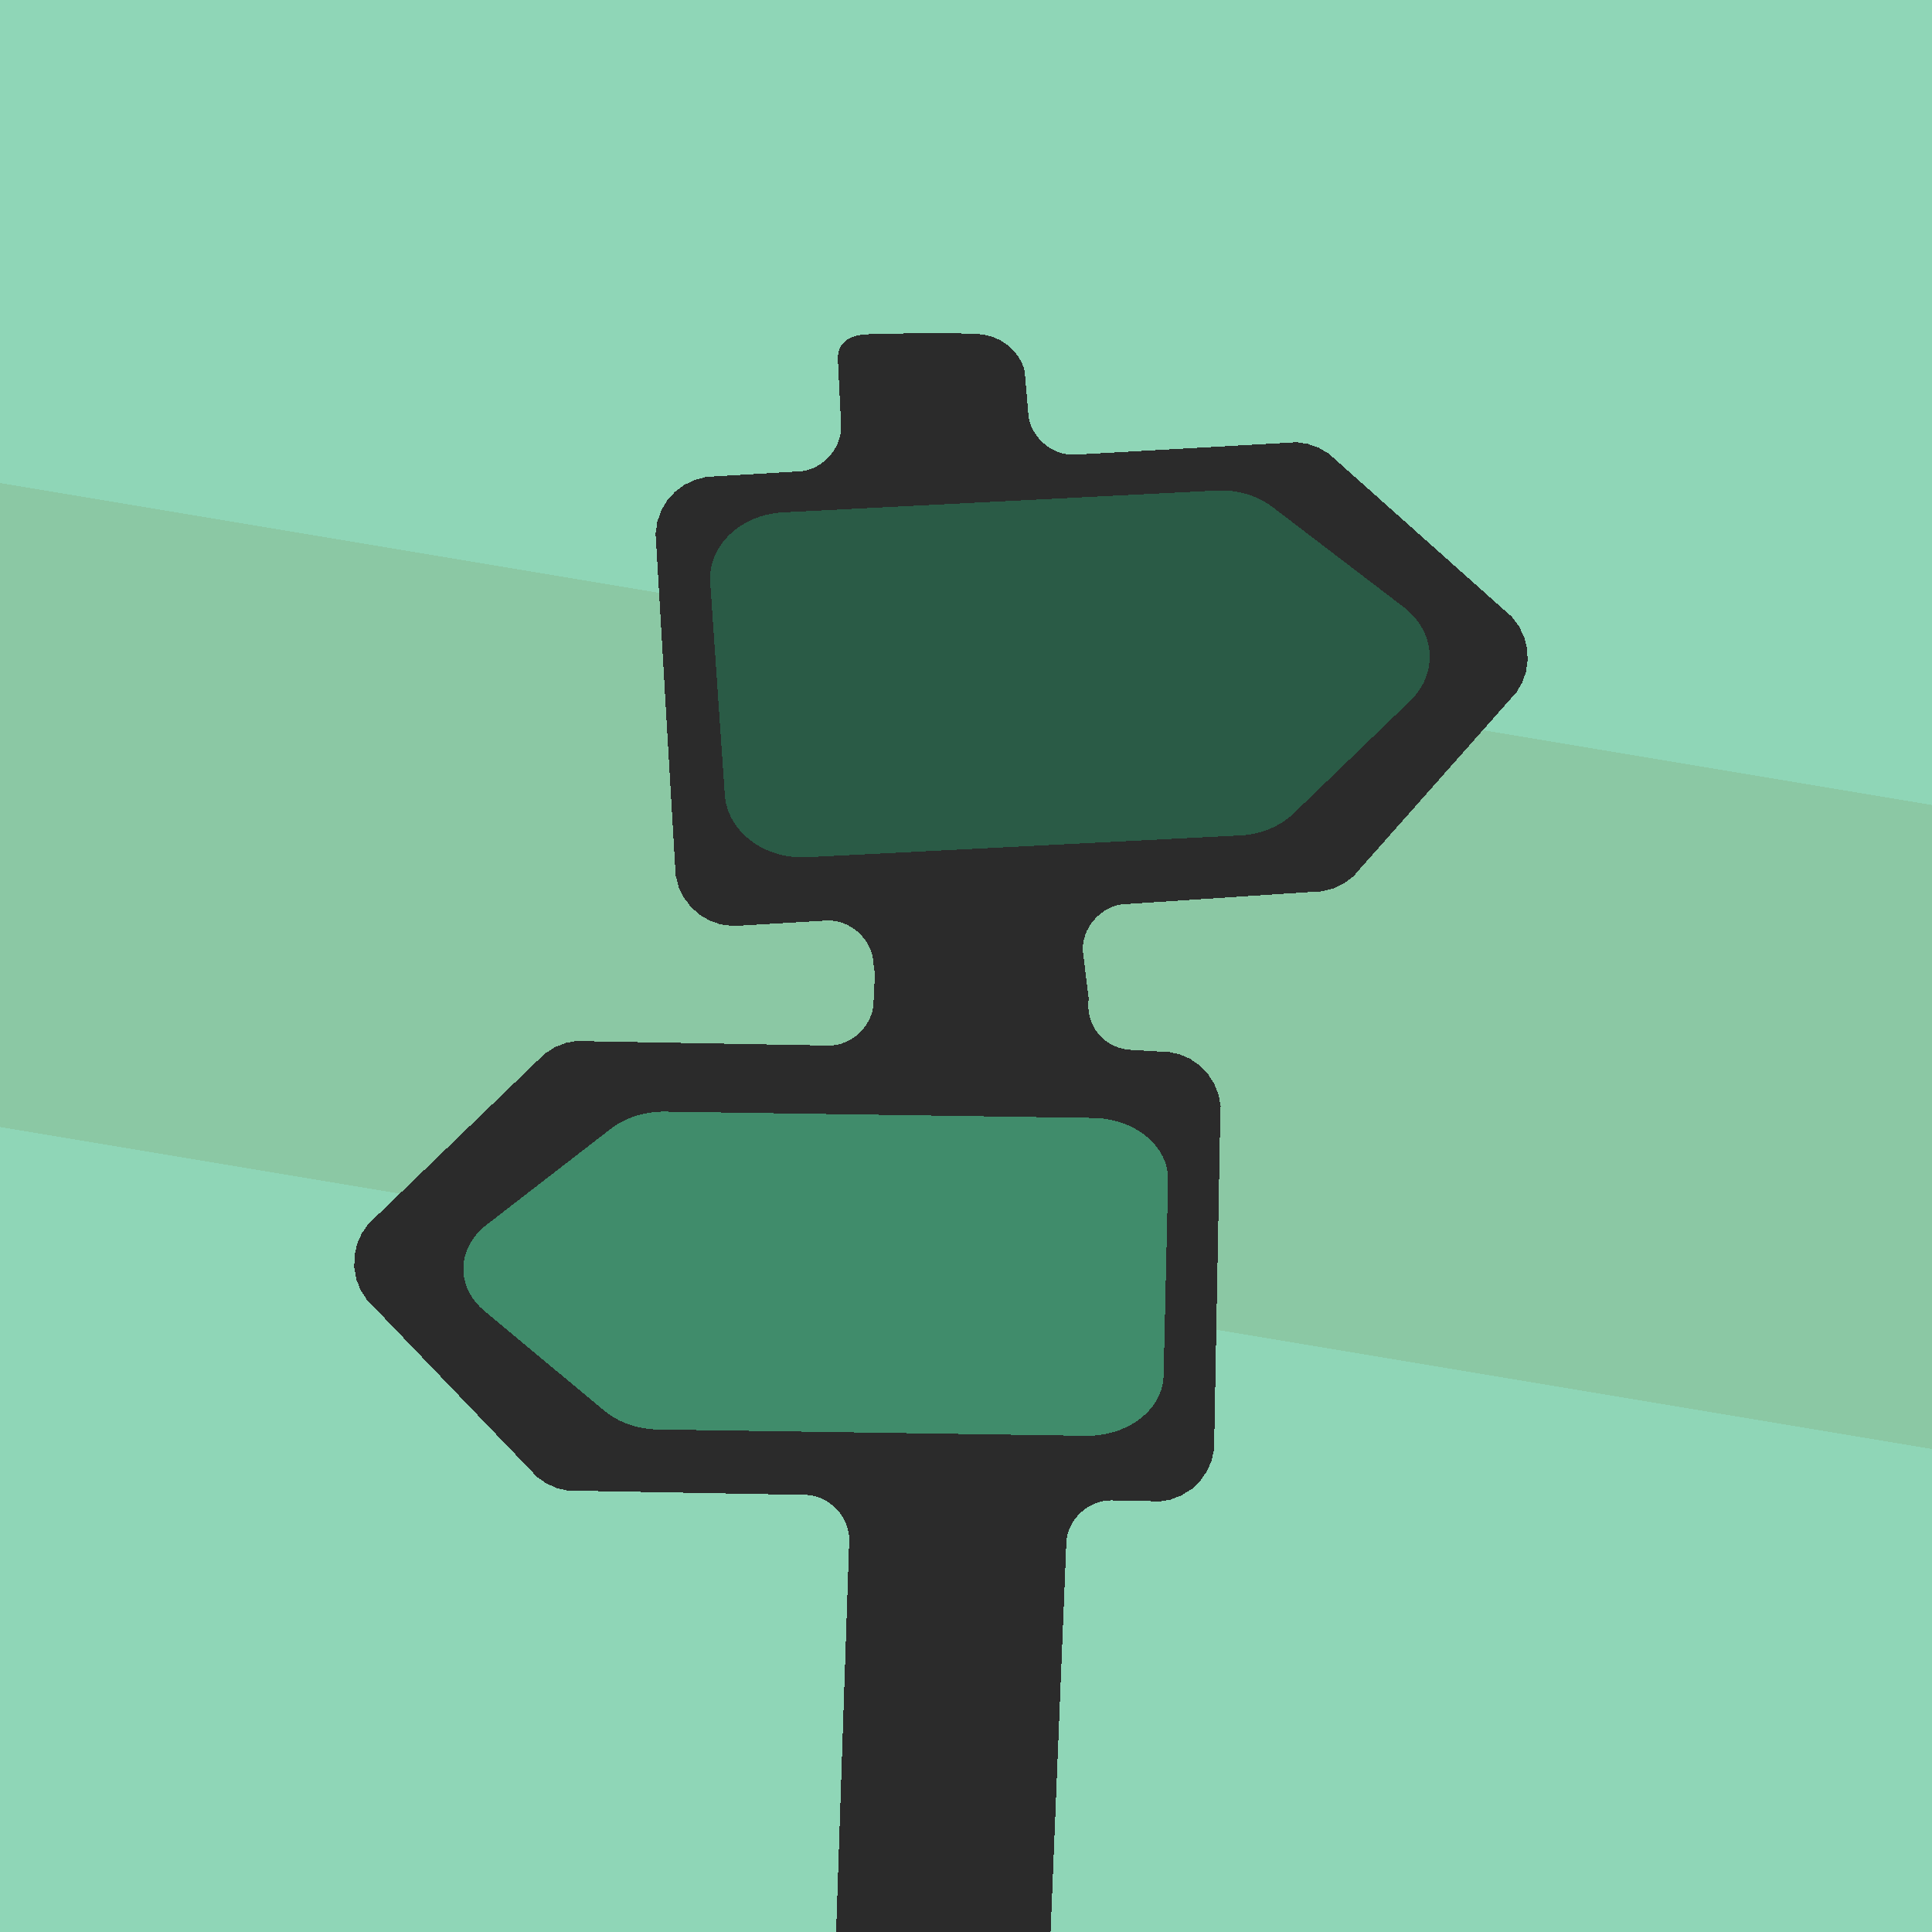
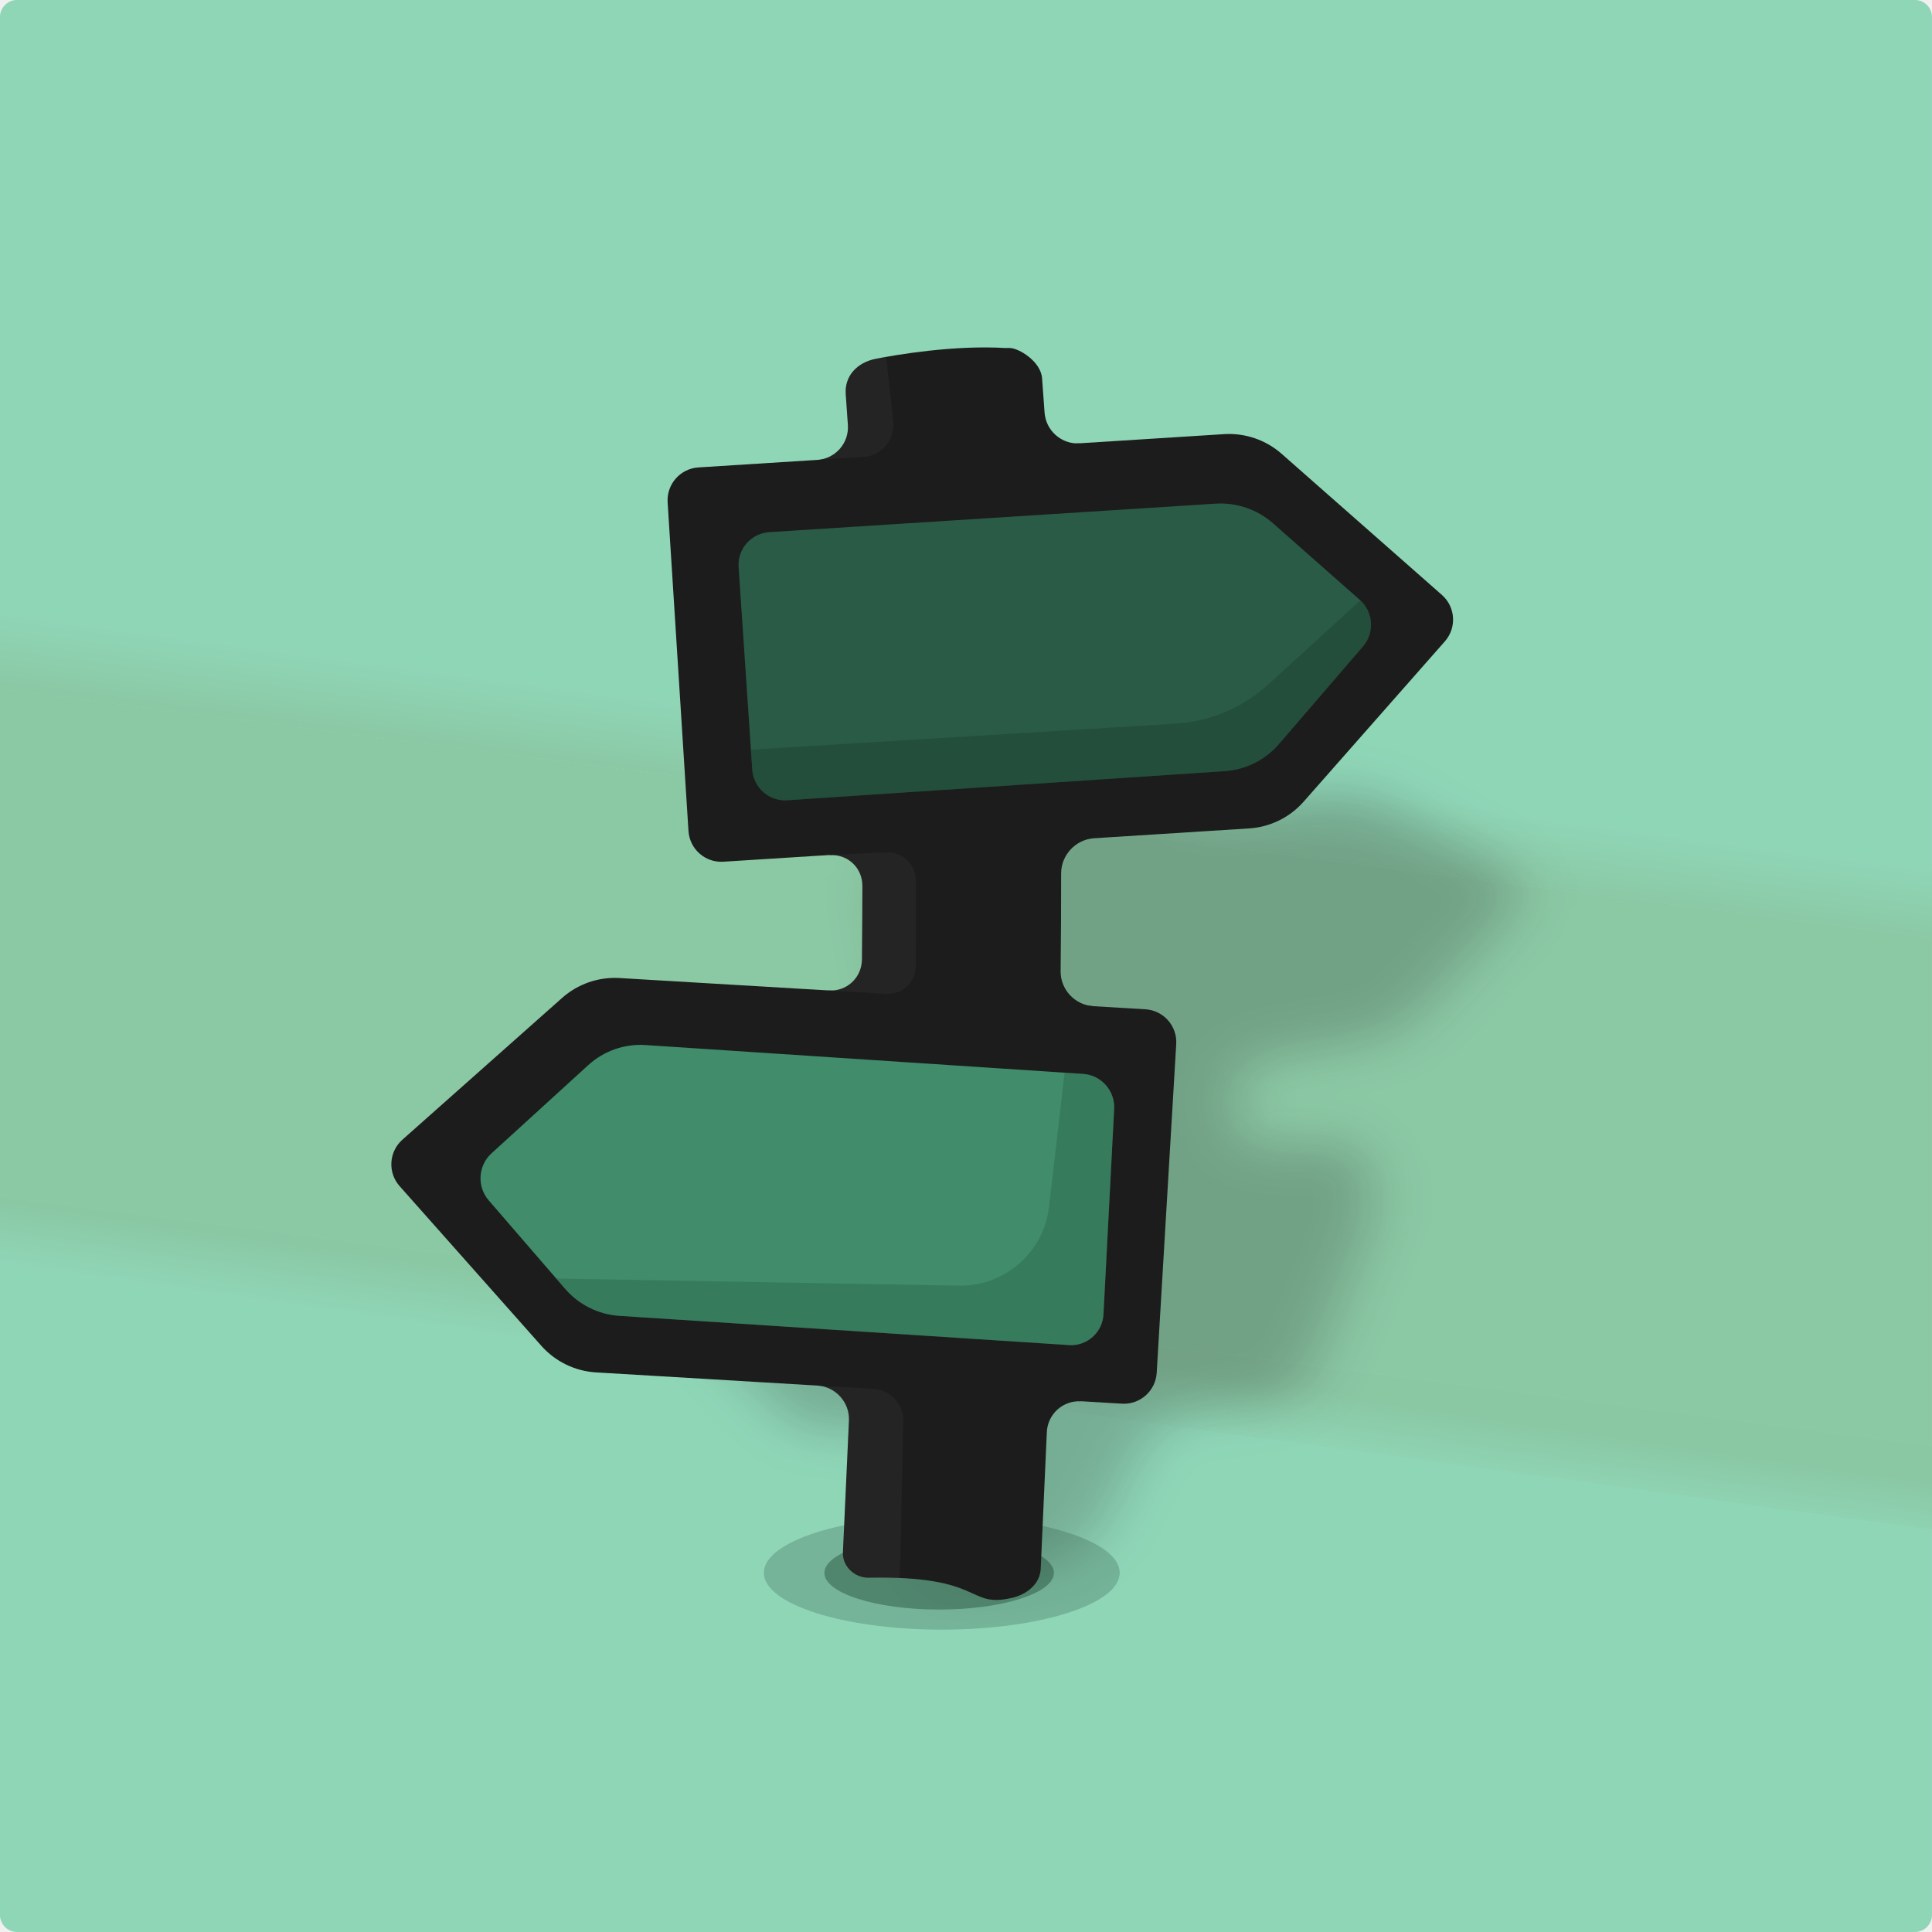
- <svg xmlns="http://www.w3.org/2000/svg" width="48" height="48" viewBox="0 0 48 48" version="1.1" id="svg55" shape-rendering="crispEdges">
-   <defs id="defs52">
-     <clipPath clipPathUnits="userSpaceOnUse" id="clipPath15849">
-       <path style="fill:#6f5610;fill-opacity:0.113;stroke:none;stroke-width:1.05px;stroke-linecap:butt;stroke-linejoin:miter;stroke-opacity:1" d="M 3,16 5.205,31 46,32 43.795,18 Z" id="path15851" />
-     </clipPath>
+ <svg xmlns="http://www.w3.org/2000/svg" width="48" height="48" shape-rendering="auto" version="1.1" viewBox="0 0 48 48">
+   <defs>
+     <filter id="c" x="-.129" y="-.08" width="1.258" height="1.16" color-interpolation-filters="sRGB">
+       <feGaussianBlur stdDeviation="1.335" />
+     </filter>
+     <linearGradient id="a" x1="6.428" x2="6.285" y1="29.483" y2="31.251" gradientTransform="matrix(1.3731 .12147 -.085514 .96667 -7.6575 .61413)" gradientUnits="userSpaceOnUse">
+       <stop stop-color="#8ac7a3" offset="0" />
+       <stop stop-color="#8fd6b7" offset="1" />
+     </linearGradient>
+     <linearGradient id="b" x1="5.691" x2="5.818" y1="16.583" y2="14.567" gradientTransform="matrix(1.3731 .12147 -.085514 .96667 -7.6575 .61413)" gradientUnits="userSpaceOnUse">
+       <stop stop-color="#8bc8a4" offset="0" />
+       <stop stop-color="#8fd6b7" offset="1" />
+     </linearGradient>
  </defs>
-   <g id="layer5" style="display:none">
-     <rect style="opacity:1;fill:#ffffff;fill-opacity:1;stroke:none;stroke-width:0.2;stroke-linecap:round;stroke-linejoin:round;stroke-miterlimit:4;stroke-dasharray:none;stroke-dashoffset:0;stroke-opacity:1;stop-color:#000000" id="rect6631" width="48" height="48" x="0" y="0" />
+   <g display="none">
+     <rect width="48" height="48" fill="#112119" stop-color="#000000" />
  </g>
-   <g id="layer2" style="display:inline" />
-   <g id="layer1" style="display:inline">
-     <g id="g17353" transform="matrix(1.065155,0,0,1.043104,-1.838676,-1.099675)" style="display:inline">
-       <path style="display:inline;fill:#8fd6b7;stroke:none;stroke-width:1.069px;stroke-linecap:butt;stroke-linejoin:miter;stroke-opacity:1" d="M 46.79,47.071 V 1.054 l -45.064,0 0,46.017 z" id="path5940-0-4-9" />
-       <path style="fill:#6f5610;fill-opacity:0.113;stroke:none;stroke-width:1.05px;stroke-linecap:butt;stroke-linejoin:miter;stroke-opacity:1" d="M 1.726,12.558 V 27.897 L 46.79,35.567 V 20.228 Z" id="path15851-8" />
-     </g>
-     <g id="g5573-7" transform="matrix(0.1446679,0,0,0.1448478,181.0819,-2.894255)" style="stroke:#000000;stroke-width:1.948;stroke-miterlimit:4;stroke-dasharray:none;stroke-opacity:1" />
-     <g id="g20470-4-0" transform="matrix(0.1412318,0,0,0.1412318,-701.2124,-189.9644)">
-       <g id="g5768-6-4-1-9" transform="matrix(1.10628,0,0,1.10628,5940.022,-1078.028)">
-         <path id="path5016-6-1-8-8-85-63" d="m -743.248,2243.445 c -4.183,0.103 -5.068,2.276 -4.871,4.446 l 0.488,9.956 c 0.205,3.659 -2.924,7.179 -6.582,7.404 l -13.956,0.823 c -1.534,0.091 -0.341,-0.084 -1.828,0.305 -1.487,0.388 -0.354,-0.03 -1.737,0.64 -1.383,0.67 -0.359,0.018 -1.585,0.945 -1.226,0.927 -0.35,0.132 -1.371,1.28 -1.021,1.148 -0.319,0.168 -1.097,1.493 -0.778,1.325 -0.257,0.225 -0.762,1.676 -0.505,1.451 -0.214,0.276 -0.427,1.798 -0.212,1.522 -0.18,0.325 -0.091,1.859 l 3.078,52.532 v 0.03 c 0.081,1.425 -0.078,0.333 0.305,1.798 0.389,1.489 -0.032,0.383 0.64,1.767 0.672,1.384 0.046,0.328 0.975,1.554 0.929,1.227 0.099,0.349 1.249,1.371 1.15,1.022 0.165,0.319 1.493,1.097 1.328,0.778 0.222,0.258 1.676,0.762 1.454,0.504 0.304,0.216 1.828,0.427 1.524,0.21 0.292,0.182 1.828,0.092 h 0.03 l 14.047,-0.823 c 3.659,-0.204 7.179,2.924 7.404,6.582 l 0.222,1.717 c 0.014,0.142 0.025,0.284 0.03,0.426 v 0.274 c -0.008,0.112 -0.018,0.224 -0.03,0.335 l -0.183,3.839 c -0.165,3.605 -3.522,6.761 -7.13,6.704 l -39.064,-0.701 c -1.537,-0.028 -0.346,-0.15 -1.859,0.122 -1.513,0.272 -0.337,-0.043 -1.767,0.518 -1.431,0.561 -0.352,0.024 -1.645,0.853 -1.294,0.829 -0.355,0.062 -1.463,1.127 l -26.723,25.809 c -1.108,1.068 -0.31,0.138 -1.188,1.402 -0.878,1.264 -0.299,0.204 -0.914,1.615 -0.615,1.411 -0.251,0.264 -0.579,1.767 -0.328,1.504 -0.185,0.32 -0.213,1.859 -0.028,1.539 -0.12,0.314 0.152,1.828 0.273,1.514 -0.075,0.365 0.488,1.798 0.563,1.432 0.022,0.35 0.853,1.645 0.832,1.295 0.09,0.355 1.158,1.463 l 25.748,26.815 c 1.07,1.107 0.136,0.311 1.402,1.188 1.265,0.877 0.203,0.301 1.615,0.914 1.412,0.613 0.263,0.253 1.767,0.579 1.505,0.326 0.319,0.157 1.859,0.183 l 36.748,0.67 c 3.751,0.07 7.073,3.627 6.886,7.374 l -2.076,62.106 34.107,-0.031 2.506,-61.97 c 0.21,-3.574 3.551,-6.672 7.13,-6.612 l 6.781,0.14 c 1.535,0.026 0.317,0.151 1.828,-0.122 1.511,-0.273 0.369,0.044 1.798,-0.518 1.429,-0.562 0.353,-0.024 1.645,-0.853 1.292,-0.83 0.357,-0.061 1.463,-1.127 1.106,-1.065 0.311,-0.172 1.188,-1.432 0.877,-1.26 0.299,-0.208 0.914,-1.615 0.615,-1.407 0.219,-0.237 0.548,-1.737 0.324,-1.476 0.188,-0.404 0.213,-1.828 v -0.03 l 0.975,-52.593 c 0.029,-1.539 0.15,-0.344 -0.122,-1.859 -0.272,-1.515 0.044,-0.365 -0.518,-1.798 -0.562,-1.433 -0.022,-0.35 -0.853,-1.645 -0.831,-1.296 -0.059,-0.354 -1.127,-1.463 -1.068,-1.108 -0.168,-0.31 -1.432,-1.188 -1.264,-0.879 -0.204,-0.299 -1.615,-0.914 -1.411,-0.615 -0.263,-0.221 -1.767,-0.548 -1.504,-0.328 -0.289,-0.185 -1.828,-0.213 l -4.834,-0.287 c -1.903,-0.033 -3.778,-0.878 -5.062,-2.282 -1.284,-1.404 -1.96,-3.346 -1.824,-5.244 l 0.03,-0.457 c 0.005,-0.399 0.01,-0.224 0,-0.274 -0.004,-0.016 0.01,0.041 0,-0.092 l -0.893,-7.202 c -0.322,-3.727 2.847,-7.395 6.582,-7.618 l 30.521,-1.999 h 0.03 c 1.537,-0.088 0.338,0.081 1.828,-0.305 1.49,-0.386 0.351,0.029 1.737,-0.64 1.386,-0.669 0.356,-0.018 1.585,-0.945 1.214,-0.915 0.374,-0.161 1.341,-1.249 l 24.651,-27.82 h 0.03 c 1.02,-1.15 0.29,-0.167 1.066,-1.493 0.776,-1.327 0.289,-0.224 0.792,-1.676 0.503,-1.452 0.216,-0.306 0.427,-1.828 0.21,-1.522 0.151,-0.294 0.061,-1.828 -0.09,-1.534 0.114,-0.341 -0.274,-1.828 -0.388,-1.487 0.03,-0.354 -0.64,-1.737 -0.67,-1.383 -0.048,-0.359 -0.975,-1.585 -0.927,-1.226 -0.101,-0.349 -1.249,-1.371 l -27.759,-24.743 v 0.03 c -1.151,-1.019 -0.166,-0.322 -1.493,-1.097 -1.327,-0.775 -0.223,-0.26 -1.676,-0.762 -1.453,-0.502 -0.275,-0.248 -1.798,-0.457 -1.523,-0.209 -0.324,-0.153 -1.859,-0.06 -0.01,10e-5 -0.02,10e-5 -0.03,0 l -34.174,1.913 c -3.603,0.208 -7.089,-2.804 -7.404,-6.399 l -0.563,-6.626 c -0.164,-1.681 -2.443,-6.3 -8.527,-6.195 -5.433,-0.236 -10.876,-0.058 -16.31,0.071 z" style="fill:#2b2b2b;fill-opacity:1;stroke:none" />
-         <path style="fill:#2a5b46;fill-opacity:1;stroke:none;stroke-width:4.058;stroke-miterlimit:4;stroke-dasharray:none;stroke-opacity:1" d="m -756.832,2271.768 a 12.355,10.58 0 0 0 -11.606,11.18 l 2.315,33.724 a 12.355,10.58 0 0 0 13.056,9.939 l 68.916,-3.469 a 12.355,10.58 0 0 0 8.512,-3.528 l 18.484,-17.85 a 12.355,10.58 0 0 0 -1.026,-14.942 l -20.799,-15.873 a 12.355,10.58 0 0 0 -8.936,-2.65 z" id="path15895-7-0-0-3-1-3-5-9-8" />
-         <path style="fill:#408c6b;fill-opacity:1;stroke:none;stroke-width:3.864;stroke-miterlimit:4;stroke-dasharray:none;stroke-opacity:1" d="m -708.736,2418.61 a 12.17,9.736 0 0 0 12.389,-9.554 l 0.715,-31.083 a 12.17,9.736 0 0 0 -11.941,-9.912 l -67.991,-1 a 12.17,9.736 0 0 0 -8.672,2.72 l -19.735,15.256 a 12.17,9.736 0 0 0 -0.317,13.772 l 19.021,15.826 a 12.17,9.736 0 0 0 8.542,2.973 z" id="path15895-8-1-10-7-7-3-8-8-7-5" />
+   <g display="none">
+     <g transform="matrix(.15483 0 0 .15483 -723.03 -212.2)" display="inline">
+       <g transform="matrix(1.1063 0 0 1.1063 5940 -1078)">
+         <path d="m-743.25 2243.4c-4.183 0.103-5.068 2.276-4.871 4.446l0.488 9.956c0.205 3.659-2.924 7.179-6.582 7.404l-13.956 0.823c-1.534 0.091-0.341-0.084-1.828 0.305-1.487 0.388-0.354-0.03-1.737 0.64-1.383 0.67-0.359 0.018-1.585 0.945-1.226 0.927-0.35 0.132-1.371 1.28-1.022 1.148-0.319 0.168-1.097 1.493-0.778 1.325-0.257 0.225-0.762 1.676s-0.214 0.276-0.427 1.798-0.18 0.325-0.091 1.859l3.078 52.532v0.03c0.081 1.425-0.078 0.333 0.305 1.798 0.389 1.489-0.032 0.383 0.64 1.767 0.672 1.384 0.046 0.328 0.975 1.554 0.929 1.227 0.099 0.349 1.249 1.371 1.151 1.022 0.165 0.319 1.493 1.097 1.328 0.778 0.222 0.258 1.676 0.762s0.304 0.216 1.828 0.427 0.292 0.182 1.828 0.092h0.03l14.047-0.823c3.659-0.204 7.179 2.924 7.404 6.582l0.222 1.717c0.014 0.142 0.025 0.284 0.03 0.426v0.274c-8e-3 0.112-0.018 0.224-0.03 0.335l-0.183 3.839c-0.165 3.605-3.522 6.761-7.13 6.704l-39.064-0.701c-1.537-0.028-0.346-0.15-1.859 0.122-1.513 0.272-0.337-0.043-1.767 0.518-1.431 0.561-0.352 0.024-1.645 0.853s-0.355 0.062-1.463 1.127l-26.723 25.809c-1.108 1.068-0.31 0.138-1.188 1.402s-0.299 0.204-0.914 1.615c-0.615 1.411-0.251 0.264-0.579 1.767-0.328 1.504-0.185 0.32-0.213 1.859-0.028 1.539-0.12 0.314 0.152 1.828 0.273 1.514-0.075 0.365 0.488 1.798 0.563 1.432 0.022 0.35 0.853 1.645 0.832 1.295 0.09 0.355 1.158 1.463l25.748 26.815c1.07 1.107 0.136 0.311 1.402 1.188 1.265 0.877 0.203 0.301 1.615 0.914 1.412 0.613 0.263 0.253 1.767 0.579 1.505 0.326 0.319 0.157 1.859 0.183l36.748 0.67c3.751 0.07 7.073 3.627 6.886 7.374l-1.188 25.687c0.91 4.039 5.86-1.739 12.223 0.407 3.706 1.25 14.162 5.014 18.848 5.116 1.325-0.055 2.789 0.07 2.918-1.55l1.737-29.557c0.21-3.574 3.551-6.672 7.13-6.612l6.781 0.14c1.535 0.026 0.317 0.151 1.828-0.122 1.511-0.273 0.369 0.044 1.798-0.518 1.429-0.562 0.353-0.024 1.645-0.853 1.292-0.83 0.357-0.061 1.463-1.127 1.106-1.065 0.311-0.172 1.188-1.432 0.877-1.26 0.299-0.208 0.914-1.615 0.615-1.407 0.219-0.237 0.548-1.737 0.324-1.476 0.188-0.404 0.213-1.828v-0.03l0.975-52.593c0.029-1.539 0.15-0.344-0.122-1.859s0.044-0.365-0.518-1.798c-0.562-1.433-0.022-0.35-0.853-1.645-0.831-1.296-0.059-0.354-1.127-1.463-1.068-1.108-0.168-0.31-1.432-1.188-1.264-0.879-0.204-0.299-1.615-0.914-1.411-0.615-0.263-0.221-1.767-0.548-1.504-0.328-0.289-0.185-1.828-0.213l-4.834-0.287c-1.903-0.033-3.778-0.878-5.062-2.282s-1.96-3.346-1.824-5.244l0.03-0.457c5e-3 -0.399 0.01-0.224 0-0.274-4e-3 -0.016 0.01 0.041 0-0.092l-0.893-7.202c-0.322-3.727 2.847-7.395 6.582-7.618l30.521-1.999h0.03c1.537-0.088 0.338 0.081 1.828-0.305 1.49-0.386 0.351 0.029 1.737-0.64 1.386-0.669 0.356-0.018 1.585-0.945 1.214-0.915 0.374-0.161 1.341-1.249l24.651-27.82h0.03c1.02-1.15 0.29-0.167 1.067-1.493 0.776-1.327 0.289-0.224 0.792-1.676s0.216-0.306 0.427-1.828c0.21-1.522 0.151-0.294 0.061-1.828-0.09-1.534 0.114-0.341-0.274-1.828-0.388-1.487 0.03-0.354-0.64-1.737-0.67-1.383-0.048-0.359-0.975-1.585-0.927-1.226-0.101-0.349-1.249-1.371l-27.759-24.743v0.03c-1.151-1.019-0.166-0.322-1.493-1.097-1.327-0.775-0.223-0.26-1.676-0.762-1.453-0.502-0.275-0.248-1.798-0.457-1.523-0.209-0.324-0.153-1.859-0.06-0.01 1e-4 -0.02 1e-4 -0.03 0l-34.174 1.913c-3.603 0.208-7.089-2.804-7.404-6.399l-0.563-6.626c-0.164-1.681-2.443-6.3-8.527-6.195-5.433-0.236-10.876-0.058-16.31 0.071z" fill="#2b2b2b" />
+         <path d="m-756.83 2271.8a12.355 10.58 0 0 0-11.606 11.18l2.315 33.724a12.355 10.58 0 0 0 13.056 9.939l68.916-3.469a12.355 10.58 0 0 0 8.512-3.528l18.484-17.85a12.355 10.58 0 0 0-1.026-14.942l-20.799-15.873a12.355 10.58 0 0 0-8.936-2.65z" fill="#2a5b46" />
+         <path d="m-708.74 2418.6a12.17 9.736 0 0 0 12.389-9.554l0.715-31.083a12.17 9.736 0 0 0-11.941-9.912l-67.991-1a12.17 9.736 0 0 0-8.672 2.72l-19.735 15.256a12.17 9.736 0 0 0-0.317 13.772l19.021 15.826a12.17 9.736 0 0 0 8.542 2.973z" fill="#408c6b" />
      </g>
    </g>
  </g>
-   <g id="layer7" style="display:none" />
-   <g id="layer3" style="display:none">
-     <circle style="opacity:0.594;fill:none;stroke:#cec3ff;stroke-width:0.1;stroke-linecap:round;stroke-linejoin:round;stroke-miterlimit:4;stroke-dasharray:none;stroke-dashoffset:0;stroke-opacity:1;stop-color:#000000" id="path1371" cx="24" cy="24" r="24" />
-     <circle style="display:inline;opacity:0.25;fill:none;stroke:#cec3ff;stroke-width:0.1;stroke-linecap:round;stroke-linejoin:round;stroke-miterlimit:4;stroke-dasharray:none;stroke-dashoffset:0;stroke-opacity:1;stop-color:#000000" id="path1371-7" cx="24" cy="24" r="15.95" />
-     <circle style="display:inline;opacity:0.594;fill:none;stroke:#b3a3ff;stroke-width:0.2;stroke-linecap:round;stroke-linejoin:round;stroke-miterlimit:4;stroke-dasharray:none;stroke-dashoffset:0;stroke-opacity:1;stop-color:#000000" id="path1371-3" cx="24" cy="24" r="19.95" />
-     <path style="opacity:0.594;fill:none;stroke:#b3a3ff;stroke-width:0.1;stroke-linecap:round;stroke-linejoin:round;stroke-miterlimit:4;stroke-dasharray:none;stroke-dashoffset:0;stroke-opacity:1;stop-color:#000000" d="M 0,0 C 48,48 48,48 48,48" id="path3612" />
-     <path style="opacity:0.594;fill:none;stroke:#b3a3ff;stroke-width:0.1;stroke-linecap:round;stroke-linejoin:round;stroke-miterlimit:4;stroke-dasharray:none;stroke-dashoffset:0;stroke-opacity:1;stop-color:#000000" d="M 48,0 C 0,48 0,48 0,48" id="path3614" />
+   <g />
+   <g transform="translate(.45956 -.31933)">
+     <rect x="-.46" y=".319" width="48" height="48" ry=".424" fill="#8fd6b7" style="paint-order:stroke fill markers" />
+     <path d="m-0.46 17.438v12.611l48 6.188v-12.609l-48-6.189z" fill="#6f5610" fill-opacity=".113" />
+     <path d="m-0.46 30.05v1.707l48 6.566v-2.086l-48-6.188z" fill="url(#a)" stroke-width="3.051" style="-inkscape-stroke:none" />
+     <path d="m-0.46 15.323v2.115l48 6.189v-1.725l-48-6.58z" fill="url(#b)" stroke-width="3.051" style="-inkscape-stroke:none" />
  </g>
-   <g id="layer4" style="display:none">
-     <path id="rect4286" style="opacity:1;fill:#ecf8e3;fill-opacity:1;stroke:none;stroke-width:0.2;stroke-linecap:round;stroke-linejoin:round;stroke-miterlimit:4;stroke-dasharray:none;stroke-dashoffset:0;stroke-opacity:1;stop-color:#000000" d="M 0,0 V 48 H 48 V 0 Z M 24,4.051 A 19.95,19.95 0 0 1 43.949,24 19.95,19.95 0 0 1 24,43.949 19.95,19.95 0 0 1 4.051,24 19.95,19.95 0 0 1 24,4.051 Z" />
+   <g>
+     <path transform="matrix(.69689 -.07347 -.17807 .5216 19.902 17.816)" d="m13.27 3.197c-0.069-0.016-0.139-0.025-0.206-0.026-1.476-0.017-2.34 0.314-3.198 0.772-0.4 0.213-0.515 0.853-0.319 1.416 0.04 0.116 0.08 0.229 0.117 0.341 0.278 0.844-0.095 1.581-0.841 1.643l-2.685 0.222c-0.768 0.063-1.129 0.816-0.808 1.684l3.494 9.429c0.321 0.868 1.202 1.517 1.969 1.454l2.804-0.23c0.611-0.05 1.285 0.473 1.499 1.167 0.094 0.303 0.186 0.607 0.278 0.909 0.207 0.68-0.141 1.199-0.769 1.163l-4.311-0.249c-0.891-0.052-1.37 0.978-1.827 1.596l-3.943 3.515c-0.616 0.55-0.665 1.499-0.112 2.119l3.662 4.106c0.642 0.719 1.543 1.155 2.502 1.213l3.388 0.205c1.068 0.065 1.848 0.979 1.742 2.043-0.12 1.197-0.241 2.392-0.362 3.588-0.111 1.09 0.882 1.978 1.977 1.978l2.045 1.25e-4c1.096 0 1.852-0.89 1.979-1.978 0.13-1.116 0.256-2.233 0.379-3.353 0.109-0.993 1.003-1.751 2-1.691l1.828 0.11c0.827 0.05 1.532-0.581 1.577-1.407l0.381-7.184-1.522-0.26c0.583 0.095 1.106 0.184 1.522 0.26l-0.64-2.2c-0.254-0.869-1.227-1.77-2.03-1.817l-2.122-0.121c-0.596-0.035-1.233-0.585-1.429-1.23-0.159-0.525-0.321-1.051-0.486-1.578-0.252-0.805 0.11-1.505 0.818-1.563l3.069-0.254c0.89-0.073 1.595-0.544 1.961-1.307l2.089-4.358c0.316-0.659-0.054-1.655-0.825-2.223l-5.098-3.765c-0.893-0.659-1.896-0.99-2.785-0.916l-3.313 0.274c-0.559 0.046-1.258-0.424-1.572-1.048-0.197-0.39-0.425-0.854-0.656-1.367-0.228-0.507-0.738-0.967-1.22-1.078z" fill="#1c1c1c" fill-opacity=".219" filter="url(#c)" stroke-width="2.765" style="mix-blend-mode:normal" />
+   </g>
+   <g>
+     <ellipse cx="23.398" cy="39.075" rx="4.421" ry="1.413" fill="#133426" fill-opacity=".212" style="paint-order:stroke fill markers" />
+     <ellipse cx="23.333" cy="39.078" rx="2.851" ry=".911" fill="#133426" fill-opacity=".365" style="paint-order:stroke fill markers" />
+     <path d="m25.092 8.646c-0.221-0.004-0.055-6.873e-4 -0.083 0.002-1.316-0.083-2.772 0.173-3.245 0.265-0.473 0.092-0.785 0.431-0.752 0.882 0.019 0.256 0.037 0.51 0.054 0.765 0.03 0.451-0.313 0.839-0.764 0.867 2.344 0.467 4.479 0.188 6.524-0.412-0.451 0.029-0.842-0.315-0.874-0.765-0.02-0.284-0.04-0.568-0.062-0.853-0.033-0.422-0.578-0.746-0.799-0.751zm-0.955 11.637c-0.984-0.006-2.108 0.225-3.527 0.962 0.451-0.029 0.817 0.313 0.816 0.765-0.001 0.61-0.005 1.219-0.011 1.829-0.005 0.452-0.375 0.797-0.826 0.77 1.863 0.79 3.984 1.058 6.569 0.388-0.451-0.027-0.812-0.414-0.807-0.866 0.009-0.81 0.014-1.621 0.013-2.435-5.73e-4 -0.452 0.362-0.84 0.813-0.869-0.987-0.226-1.925-0.538-3.04-0.545zm-1.39 13.836c-0.817-0.009-1.63 0.08-2.438 0.305 0.451 0.027 0.802 0.415 0.783 0.866-0.048 1.126-0.099 2.102-0.15 3.28-0.015 0.344 0.293 0.633 0.637 0.627 2.901-0.056 2.425 0.761 3.558 0.503 0.37-0.084 0.701-0.343 0.719-0.722 0.052-1.14 0.103-2.269 0.152-3.395 0.02-0.451 0.401-0.795 0.851-0.768-1.377-0.392-2.75-0.68-4.112-0.695z" fill="#1c1c1c" stroke-width="2.274" />
+     <path d="m15.392 24.299c-0.523-0.031-1.036 0.147-1.428 0.495l-3.966 3.521c-0.338 0.3-0.369 0.817-0.069 1.155l3.521 3.967c0.348 0.392 0.837 0.629 1.359 0.66l13.064 0.777c0.451 0.027 0.838-0.317 0.865-0.768l0.485-8.166c0.027-0.451-0.317-0.838-0.768-0.865l-1.298-0.077z" fill="#1c1c1c" />
+     <path transform="matrix(-.81153 -.10221 .10221 -.81153 38.097 42.588)" d="m15.399 9.36 13.656-0.825a2.388 2.388 19.27 0 1 1.741 0.609l2.637 2.374a1.027 1.027 86.232 0 1 0.094 1.43l-2.582 3.027a2.349 2.349 153.53 0 1-1.647 0.82l-13.295 0.791a1.014 1.014 41.197 0 1-1.071-0.938l-0.458-6.231a0.987 0.987 131.17 0 1 0.925-1.058z" fill="#408c6b" style="paint-order:stroke fill markers" />
+     <path d="m31.033 20.582c0.523-0.033 1.011-0.273 1.357-0.666l3.507-3.981c0.299-0.339 0.266-0.856-0.073-1.154l-3.982-3.506c-0.393-0.346-0.908-0.522-1.43-0.489l-3.585 0.227-6.524 0.413-2.951 0.187c-0.451 0.029-0.793 0.417-0.765 0.868l0.518 8.164c0.029 0.451 0.417 0.793 0.868 0.764" fill="#1c1c1c" />
+     <path transform="matrix(.81794 0 0 .81794 6.2267 5.2909)" d="m15.752 9.695 13.557-0.865a2.41 2.41 18.886 0 1 1.748 0.598l2.632 2.322a1.012 1.012 86.074 0 1 0.097 1.419l-2.55 2.962a2.387 2.387 153.46 0 1-1.65 0.824l-13.284 0.884a1.001 1.001 41.167 0 1-1.065-0.931l-0.415-6.151a0.996 0.996 131.25 0 1 0.931-1.061z" fill="#2a5b46" style="paint-order:stroke fill markers" />
+   </g>
+   <g>
+     <path transform="matrix(.81794 0 0 .81794 -10.779 5.3595)" d="m40.096 4.289c-0.103 0.018-0.239 0.041-0.309 0.055-0.578 0.113-0.96 0.527-0.92 1.078 0.023 0.313 0.045 0.624 0.066 0.936 0.037 0.551-0.382 1.026-0.934 1.06l1.396-0.088c0.559-0.035 0.971-0.516 0.915-1.074-0.066-0.655-0.138-1.31-0.215-1.967zm-1.721 15.131c0.551-0.035 0.999 0.383 0.998 0.936-0.001 0.745-6e-3 1.491-0.014 2.236-0.006 0.552-0.458 0.974-1.01 0.941l1.74 0.103c0.496 0.029 0.903-0.35 0.905-0.847 0.004-0.889 0.004-1.863 0.002-2.595-0.002-0.497-0.408-0.881-0.904-0.857zm-0.367 16.113c0.517 0.031 0.981 0.507 0.957 1.059-0.059 1.377-0.121 2.57-0.184 4.01-0.018 0.42 0.358 0.769 0.779 0.766 0.382-0.003 0.677 0.071 0.943 0.009 0.059-1.508 0.069-3.192 0.113-4.759 0.014-0.513-0.384-0.952-0.896-0.983z" fill="#575757" fill-opacity=".147" stroke-width="2.78" />
+     <path d="m26.45 26.65-0.388 3.336a2.213 2.213 0 0 1-2.237 1.955l-10.005-0.177 0.22 0.256a1.953 1.953 0 0 0 1.35 0.673l11.167 0.727a0.807 0.807 0 0 0 0.859-0.764l0.265-5.104a0.829 0.829 0 0 0-0.773-0.871z" fill="#1a4231" fill-opacity=".231" style="paint-order:stroke fill markers" />
+     <path d="m33.797 14.918-2.289 2.088a3.752 3.752 0 0 1-2.297 0.973l-10.555 0.647 0.034 0.495a0.819 0.819 0 0 0 0.871 0.762l10.867-0.724a1.952 1.952 0 0 0 1.35-0.674l2.085-2.422a0.828 0.828 0 0 0-0.064-1.145z" fill="#133426" fill-opacity=".326" style="paint-order:stroke fill markers" />
+   </g>
+   <g display="none" fill="none" stroke-linecap="round" stroke-linejoin="round">
+     <circle cx="24" cy="24" r="24" image-rendering="auto" opacity=".594" stop-color="#000000" stroke="#cec3ff" stroke-width=".1" />
+     <ellipse cx="24" cy="24" rx="16.501" ry="16.5" display="inline" opacity=".25" stop-color="#000000" stroke="#cec3ff" stroke-width=".1" />
+     <g stroke="#b3a3ff">
+       <ellipse cx="24" cy="24" rx="19.5" ry="19.495" display="inline" opacity=".594" stop-color="#000000" stroke-width=".19" />
+       <path d="m0 0 48 48" opacity=".594" stop-color="#000000" stroke-width=".1" />
+       <path d="m48 0-48 48" opacity=".594" stop-color="#000000" stroke-width=".1" />
+     </g>
+   </g>
+   <g display="none">
+     <path d="m0 0v48h48v-48zm24 4.505c11.017 4.318e-4 19.5 8.478 19.5 19.495-4.32e-4 11.017-8.482 19.495-19.5 19.495-11.017-4.32e-4 -19.5-8.478-19.5-19.495 4.32e-4 -11.017 8.482-19.495 19.5-19.495z" fill="#ecf8e3" stop-color="#000000" />
  </g>
</svg>
